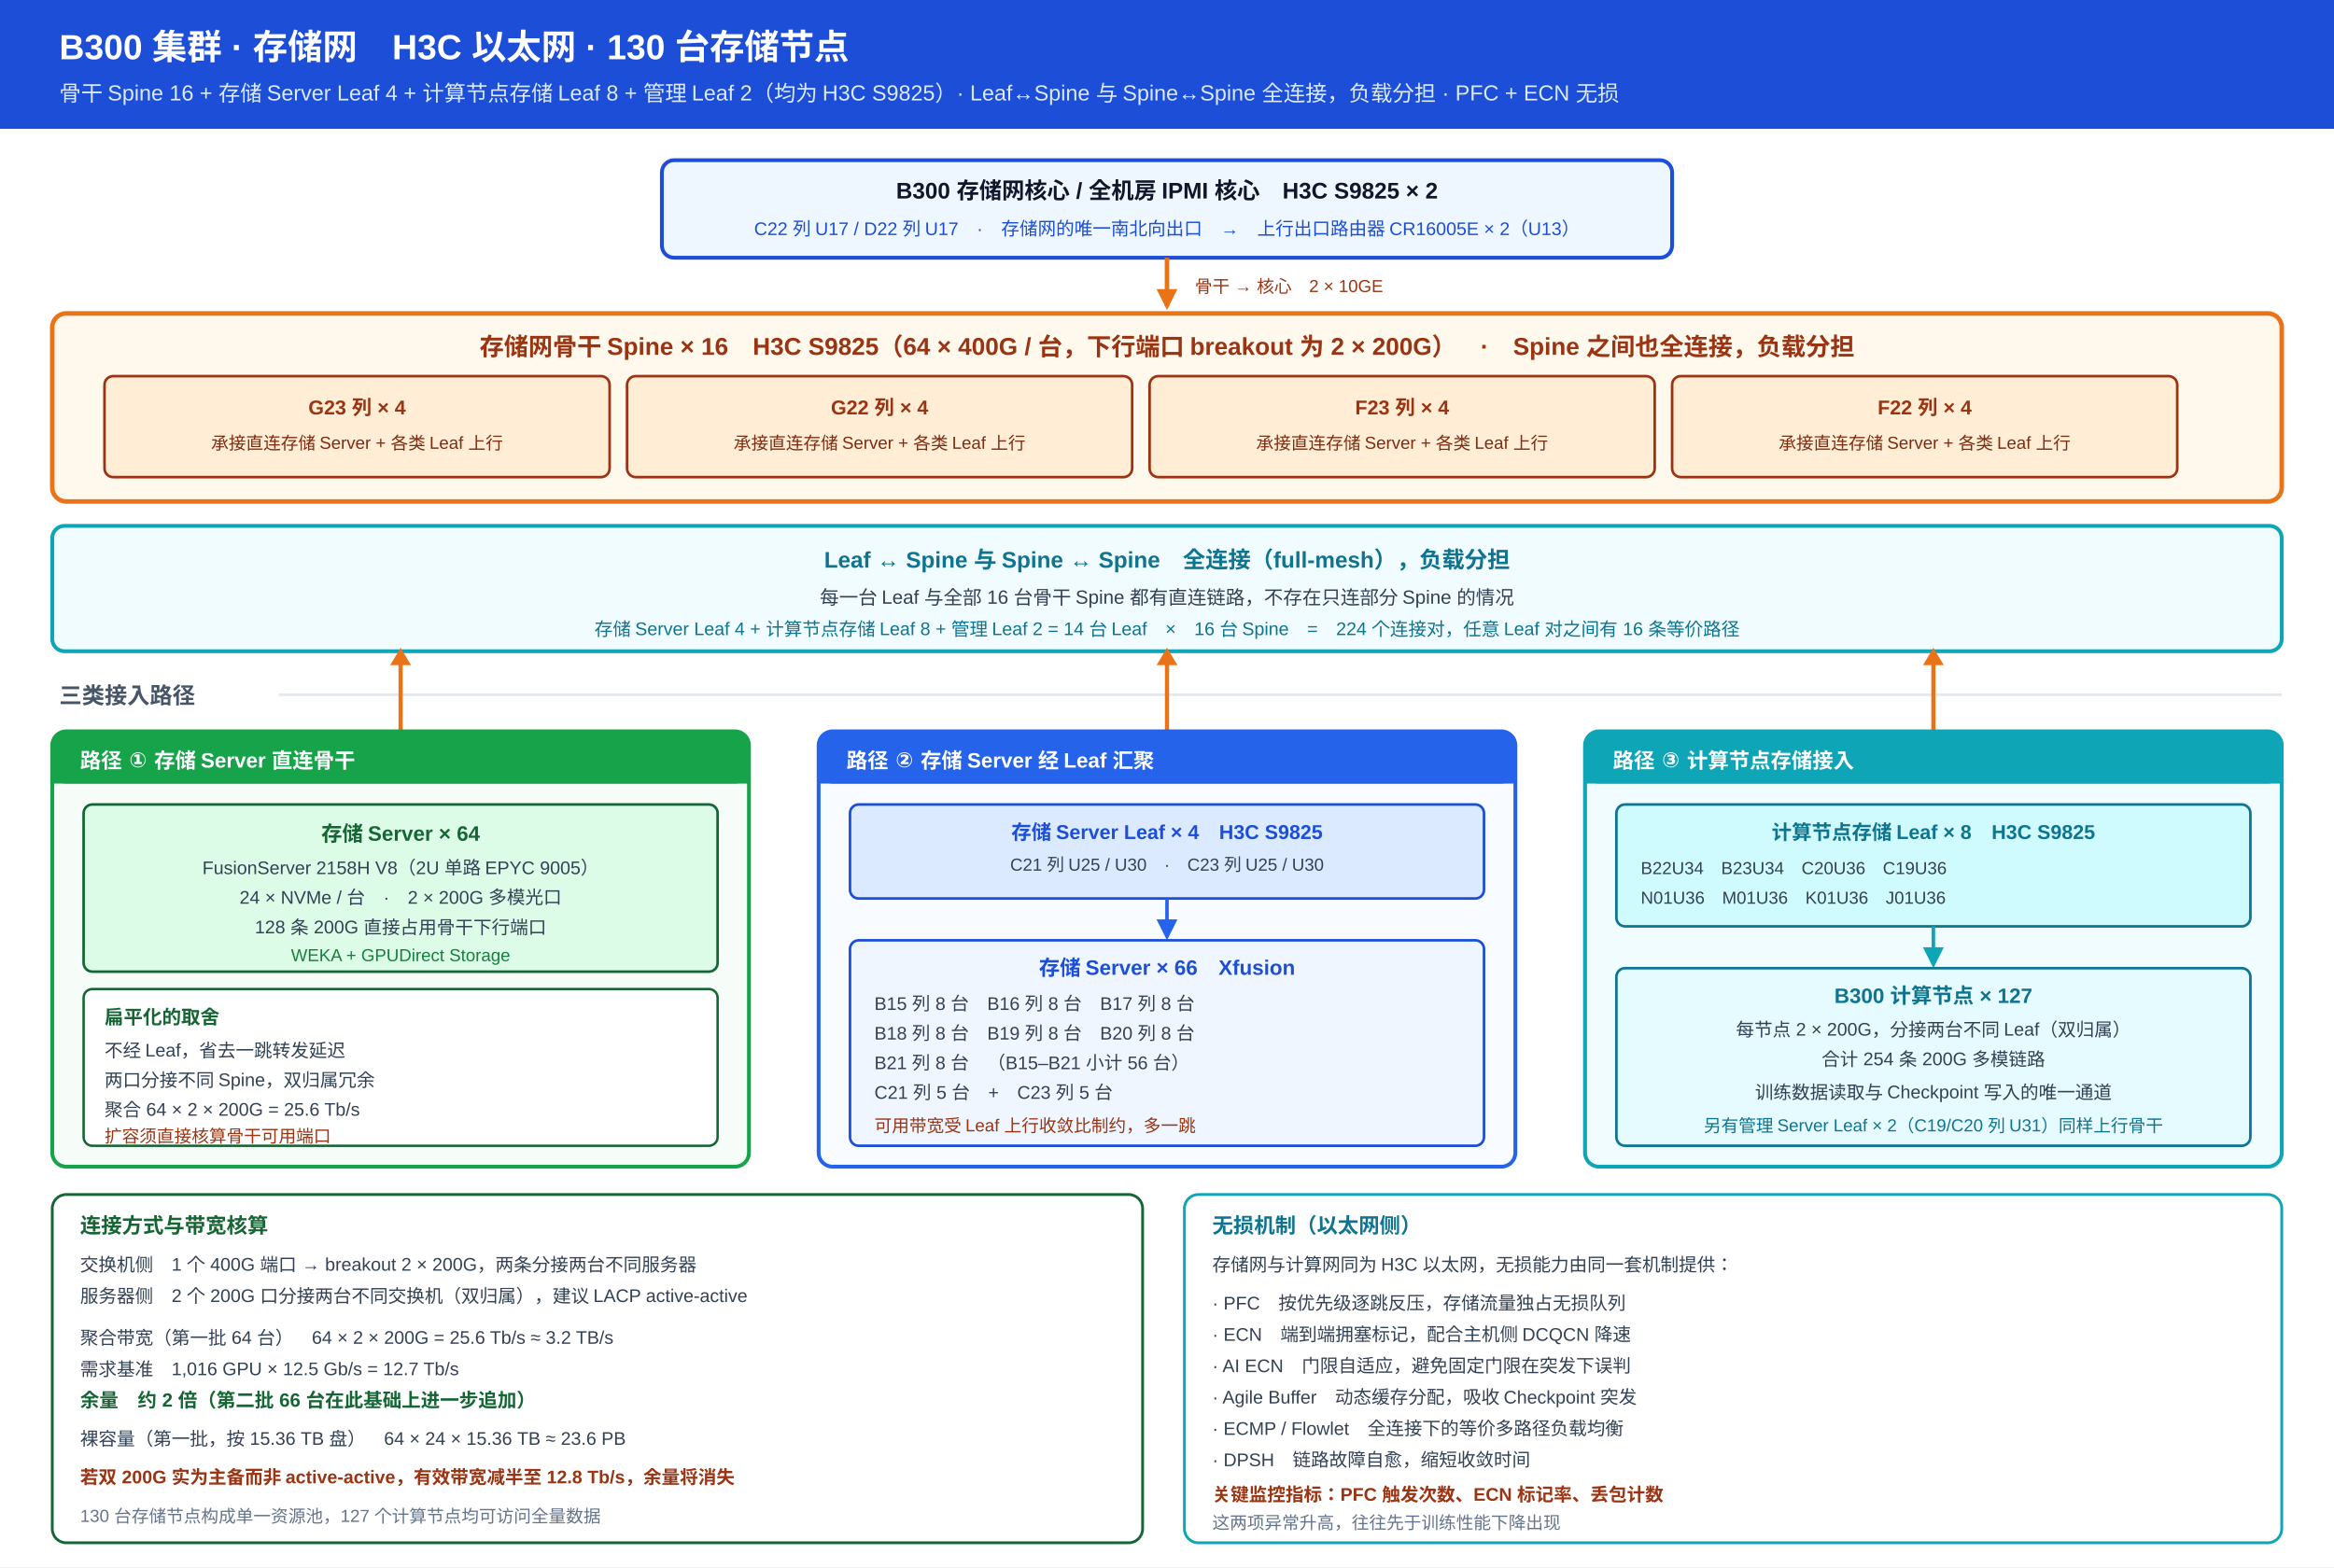
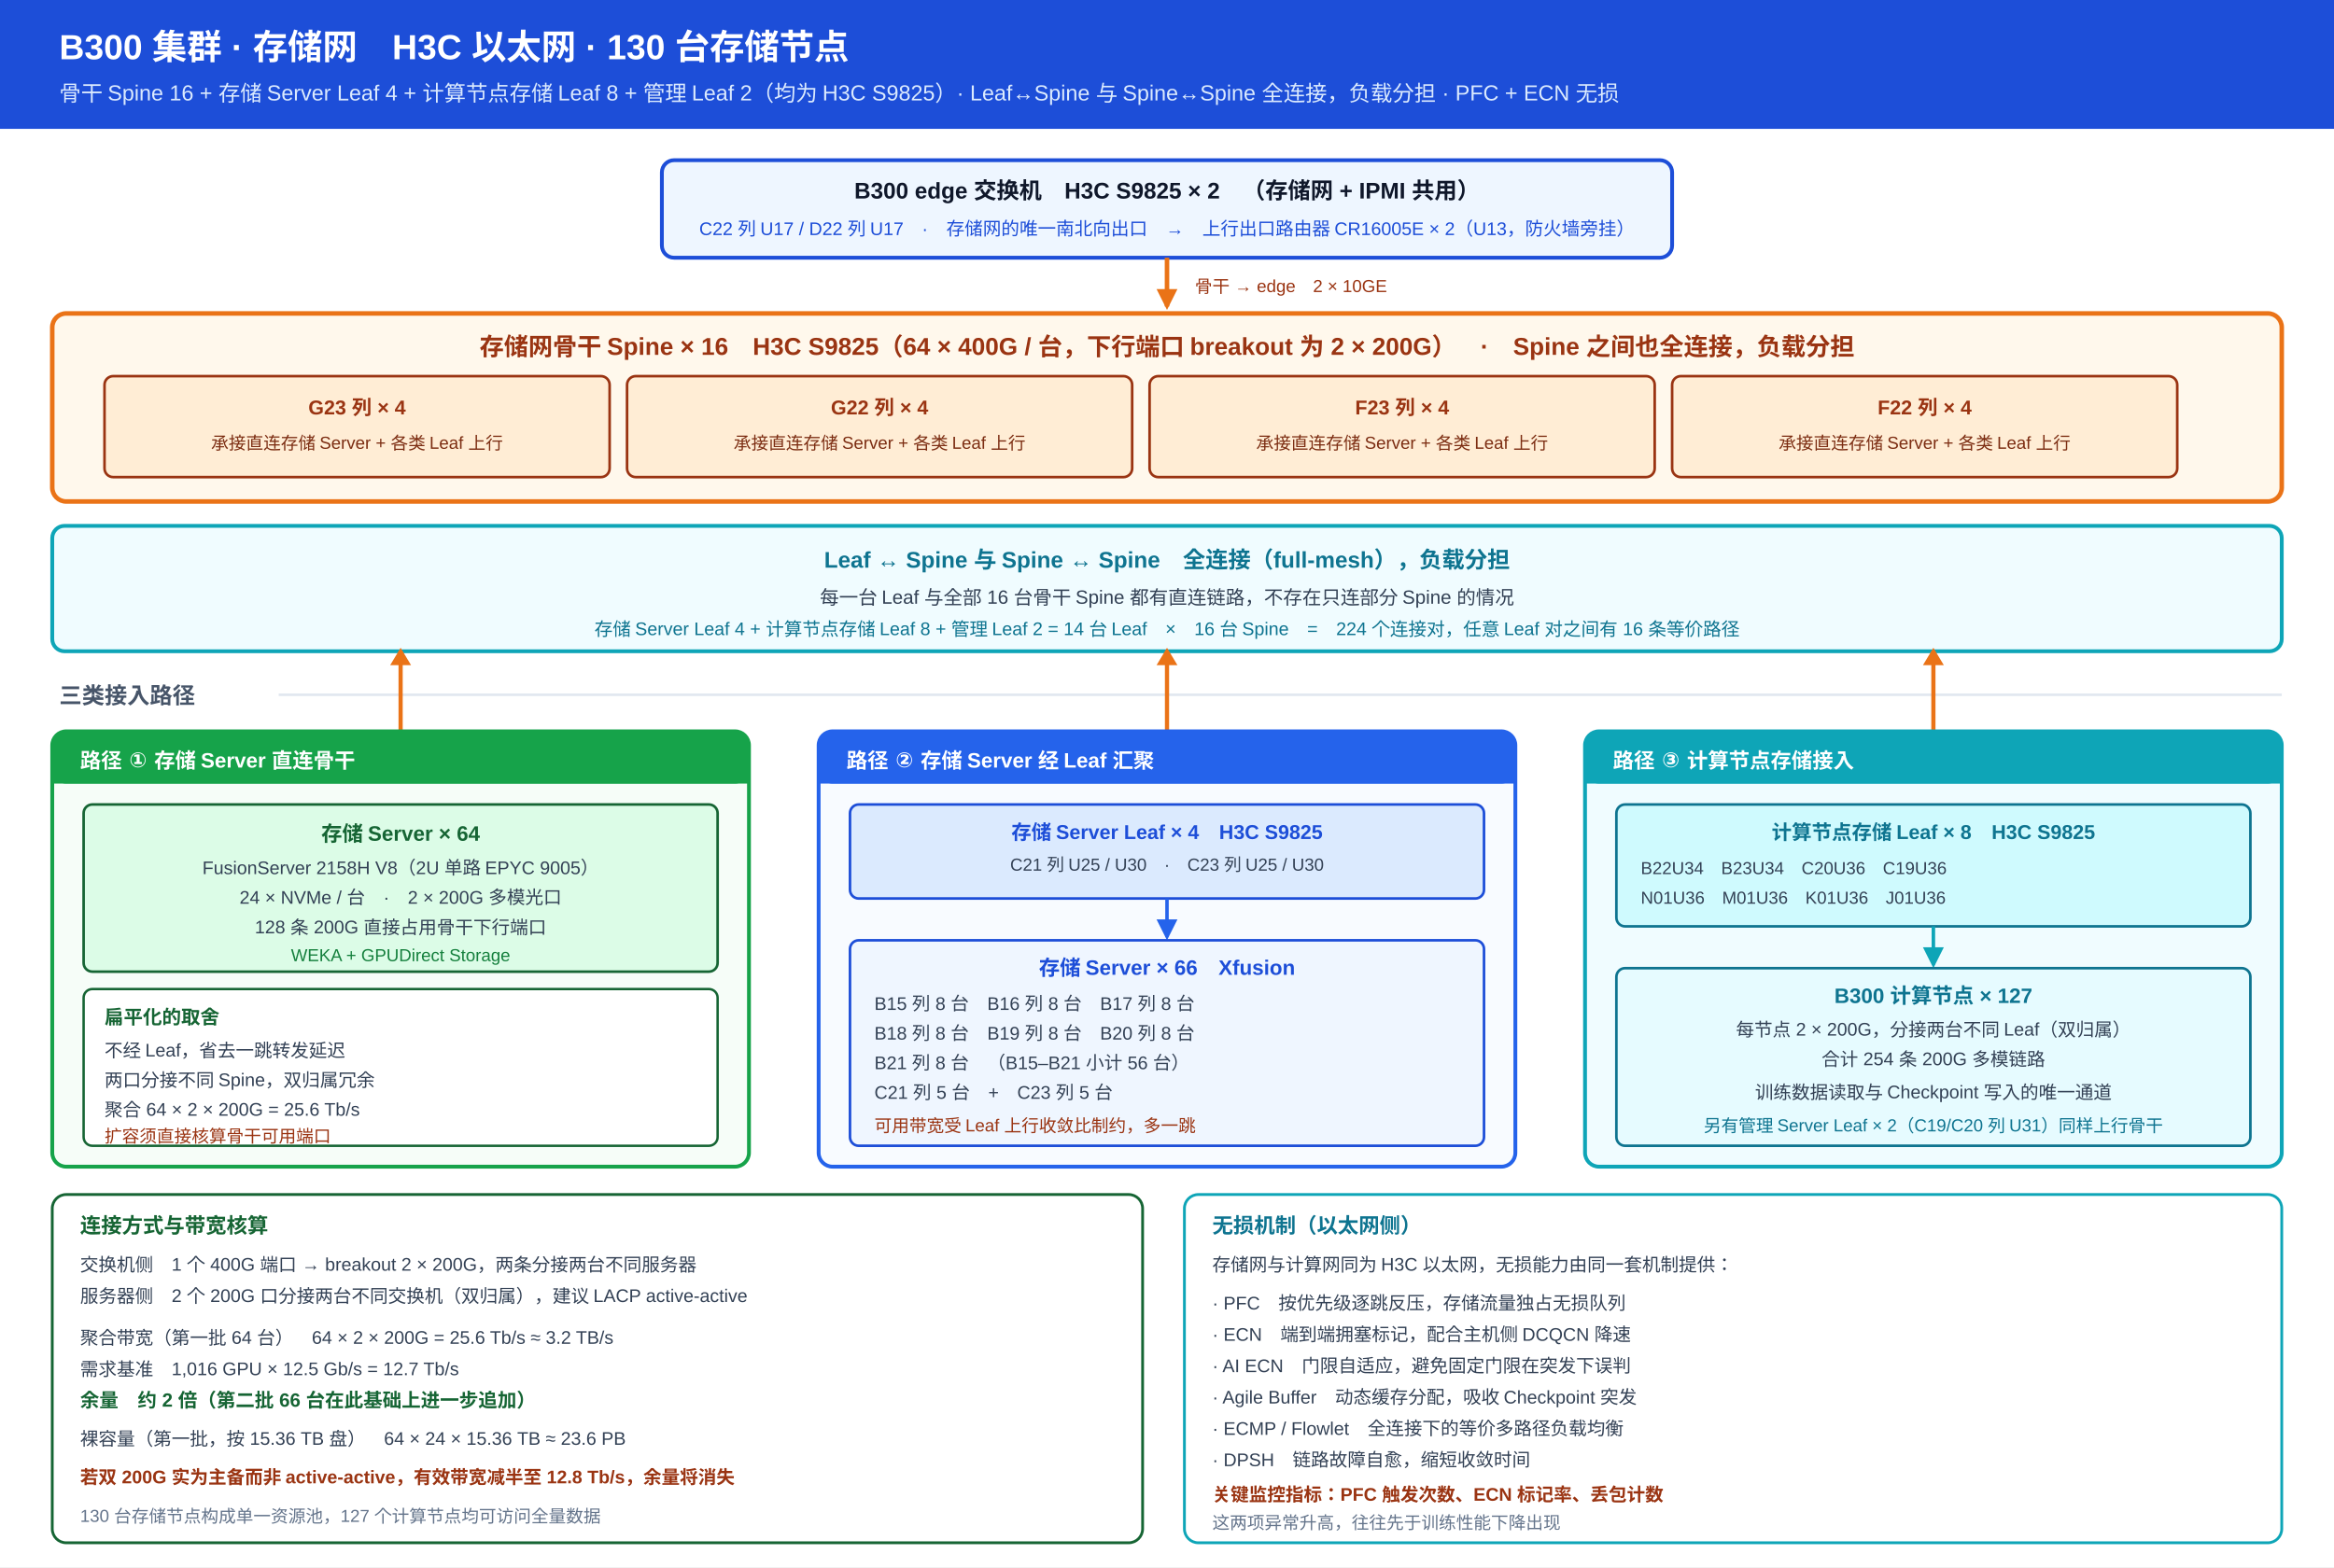
<svg xmlns="http://www.w3.org/2000/svg" viewBox="0 0 1340 900" font-family="Segoe UI, Arial, sans-serif">
  <rect x="0" y="0" width="1340" height="900" fill="#ffffff" />
  <rect x="0" y="0" width="1340" height="74" fill="#1d4ed8" />
  <text x="34" y="34" font-size="20" font-weight="700" fill="#ffffff">B300 集群 · 存储网　H3C 以太网 · 130 台存储节点</text>
  <text x="34" y="58" font-size="12.5" fill="#dbeafe">骨干 Spine 16 + 存储 Server Leaf 4 + 计算节点存储 Leaf 8 + 管理 Leaf 2（均为 H3C S9825）· Leaf↔Spine 与 Spine↔Spine 全连接，负载分担 · PFC + ECN 无损</text>
  <rect x="380" y="92" width="580" height="56" rx="7" fill="#eef6ff" stroke="#1d4ed8" stroke-width="2.2" />
-   <text x="670" y="114" font-size="13" font-weight="700" fill="#0f172a" text-anchor="middle">B300 存储网核心 / 全机房 IPMI 核心　H3C S9825 × 2</text>
-   <text x="670" y="135" font-size="10.5" fill="#1d4ed8" text-anchor="middle">C22 列 U17 / D22 列 U17　·　存储网的唯一南北向出口　→　上行出口路由器 CR16005E × 2（U13）</text>
+   <text x="670" y="114" font-size="13" font-weight="700" fill="#0f172a" text-anchor="middle">B300 edge 交换机　H3C S9825 × 2　（存储网 + IPMI 共用）</text>
+   <text x="670" y="135" font-size="10.5" fill="#1d4ed8" text-anchor="middle">C22 列 U17 / D22 列 U17　·　存储网的唯一南北向出口　→　上行出口路由器 CR16005E × 2（U13，防火墙旁挂）</text>
  <line x1="670" y1="148" x2="670" y2="176" stroke="#ea7317" stroke-width="2.6" />
  <path d="M 664 166 L 670 178 L 676 166 Z" fill="#ea7317" />
-   <text x="686" y="168" font-size="10" fill="#9a3412">骨干 → 核心　2 × 10GE</text>
+   <text x="686" y="168" font-size="10" fill="#9a3412">骨干 → edge　2 × 10GE</text>
  <rect x="30" y="180" width="1280" height="108" rx="8" fill="#fff8ec" stroke="#ea7317" stroke-width="2.6" />
  <text x="670" y="204" font-size="14" font-weight="700" fill="#9a3412" text-anchor="middle">存储网骨干 Spine × 16　H3C S9825（64 × 400G / 台，下行端口 breakout 为 2 × 200G）　·　Spine 之间也全连接，负载分担</text>
  <rect x="60" y="216" width="290" height="58" rx="5" fill="#ffedd5" stroke="#9a3412" stroke-width="1.5" />
  <text x="205" y="238" font-size="11.5" font-weight="700" fill="#9a3412" text-anchor="middle">G23 列 × 4</text>
  <text x="205" y="258" font-size="10" fill="#7c2d12" text-anchor="middle">承接直连存储 Server + 各类 Leaf 上行</text>
  <rect x="360" y="216" width="290" height="58" rx="5" fill="#ffedd5" stroke="#9a3412" stroke-width="1.5" />
  <text x="505" y="238" font-size="11.5" font-weight="700" fill="#9a3412" text-anchor="middle">G22 列 × 4</text>
  <text x="505" y="258" font-size="10" fill="#7c2d12" text-anchor="middle">承接直连存储 Server + 各类 Leaf 上行</text>
  <rect x="660" y="216" width="290" height="58" rx="5" fill="#ffedd5" stroke="#9a3412" stroke-width="1.5" />
  <text x="805" y="238" font-size="11.5" font-weight="700" fill="#9a3412" text-anchor="middle">F23 列 × 4</text>
  <text x="805" y="258" font-size="10" fill="#7c2d12" text-anchor="middle">承接直连存储 Server + 各类 Leaf 上行</text>
  <rect x="960" y="216" width="290" height="58" rx="5" fill="#ffedd5" stroke="#9a3412" stroke-width="1.5" />
  <text x="1105" y="238" font-size="11.5" font-weight="700" fill="#9a3412" text-anchor="middle">F22 列 × 4</text>
  <text x="1105" y="258" font-size="10" fill="#7c2d12" text-anchor="middle">承接直连存储 Server + 各类 Leaf 上行</text>
  <rect x="30" y="302" width="1280" height="72" rx="7" fill="#f0fcff" stroke="#0ea5b7" stroke-width="2.2" />
  <text x="670" y="326" font-size="13" font-weight="700" fill="#0e7490" text-anchor="middle">Leaf ↔ Spine 与 Spine ↔ Spine　全连接（full-mesh），负载分担</text>
  <text x="670" y="347" font-size="11" fill="#334155" text-anchor="middle">每一台 Leaf 与全部 16 台骨干 Spine 都有直连链路，不存在只连部分 Spine 的情况</text>
  <text x="670" y="365" font-size="10.5" fill="#0e7490" text-anchor="middle">存储 Server Leaf 4 + 计算节点存储 Leaf 8 + 管理 Leaf 2 = 14 台 Leaf　×　16 台 Spine　=　224 个连接对，任意 Leaf 对之间有 16 条等价路径</text>
  <text x="34" y="404" font-size="13" font-weight="700" fill="#475569">三类接入路径</text>
  <line x1="160" y1="399" x2="1310" y2="399" stroke="#e2e8f0" stroke-width="1.5" />
  <line x1="230" y1="374" x2="230" y2="420" stroke="#ea7317" stroke-width="2.4" />
  <path d="M 224 382 L 230 372 L 236 382 Z" fill="#ea7317" />
  <line x1="670" y1="374" x2="670" y2="420" stroke="#ea7317" stroke-width="2.4" />
  <path d="M 664 382 L 670 372 L 676 382 Z" fill="#ea7317" />
  <line x1="1110" y1="374" x2="1110" y2="420" stroke="#ea7317" stroke-width="2.4" />
  <path d="M 1104 382 L 1110 372 L 1116 382 Z" fill="#ea7317" />
  <rect x="30" y="420" width="400" height="250" rx="8" fill="#f6fdf8" stroke="#16a34a" stroke-width="2.2" />
  <rect x="30" y="420" width="400" height="30" rx="8" fill="#16a34a" />
  <rect x="30" y="440" width="400" height="10" fill="#16a34a" />
  <text x="46" y="441" font-size="12" font-weight="700" fill="#ffffff">路径 ① 存储 Server 直连骨干</text>
  <rect x="48" y="462" width="364" height="96" rx="5" fill="#dcfce7" stroke="#166534" stroke-width="1.5" />
  <text x="230" y="483" font-size="12" font-weight="700" fill="#166534" text-anchor="middle">存储 Server × 64</text>
  <text x="230" y="502" font-size="10.5" fill="#334155" text-anchor="middle">FusionServer 2158H V8（2U 单路 EPYC 9005）</text>
  <text x="230" y="519" font-size="10.5" fill="#334155" text-anchor="middle">24 × NVMe / 台　·　2 × 200G 多模光口</text>
  <text x="230" y="536" font-size="10.5" fill="#334155" text-anchor="middle">128 条 200G 直接占用骨干下行端口</text>
  <text x="230" y="552" font-size="10" fill="#15803d" text-anchor="middle">WEKA + GPUDirect Storage</text>
  <rect x="48" y="568" width="364" height="90" rx="5" fill="#ffffff" stroke="#166534" stroke-width="1.4" />
  <text x="60" y="588" font-size="11" font-weight="700" fill="#166534">扁平化的取舍</text>
  <text x="60" y="607" font-size="10.5" fill="#334155">不经 Leaf，省去一跳转发延迟</text>
  <text x="60" y="624" font-size="10.5" fill="#334155">两口分接不同 Spine，双归属冗余</text>
  <text x="60" y="641" font-size="10.5" fill="#334155">聚合 64 × 2 × 200G = 25.6 Tb/s</text>
  <text x="60" y="656" font-size="10" fill="#9a3412">扩容须直接核算骨干可用端口</text>
  <rect x="470" y="420" width="400" height="250" rx="8" fill="#f8fbff" stroke="#2563eb" stroke-width="2.2" />
  <rect x="470" y="420" width="400" height="30" rx="8" fill="#2563eb" />
  <rect x="470" y="440" width="400" height="10" fill="#2563eb" />
  <text x="486" y="441" font-size="12" font-weight="700" fill="#ffffff">路径 ② 存储 Server 经 Leaf 汇聚</text>
  <rect x="488" y="462" width="364" height="54" rx="5" fill="#dbeafe" stroke="#1d4ed8" stroke-width="1.5" />
  <text x="670" y="482" font-size="11.5" font-weight="700" fill="#1d4ed8" text-anchor="middle">存储 Server Leaf × 4　H3C S9825</text>
  <text x="670" y="500" font-size="10" fill="#334155" text-anchor="middle">C21 列 U25 / U30　·　C23 列 U25 / U30</text>
  <line x1="670" y1="516" x2="670" y2="538" stroke="#2563eb" stroke-width="2" />
  <path d="M 664 528 L 670 540 L 676 528 Z" fill="#2563eb" />
  <rect x="488" y="540" width="364" height="118" rx="5" fill="#eff6ff" stroke="#1d4ed8" stroke-width="1.5" />
  <text x="670" y="560" font-size="12" font-weight="700" fill="#1d4ed8" text-anchor="middle">存储 Server × 66　Xfusion</text>
  <text x="502" y="580" font-size="10.5" fill="#334155">B15 列 8 台　B16 列 8 台　B17 列 8 台</text>
  <text x="502" y="597" font-size="10.5" fill="#334155">B18 列 8 台　B19 列 8 台　B20 列 8 台</text>
  <text x="502" y="614" font-size="10.5" fill="#334155">B21 列 8 台　（B15–B21 小计 56 台）</text>
  <text x="502" y="631" font-size="10.5" fill="#334155">C21 列 5 台　+　C23 列 5 台</text>
  <text x="502" y="650" font-size="10" fill="#9a3412">可用带宽受 Leaf 上行收敛比制约，多一跳</text>
  <rect x="910" y="420" width="400" height="250" rx="8" fill="#f0fcff" stroke="#0ea5b7" stroke-width="2.2" />
  <rect x="910" y="420" width="400" height="30" rx="8" fill="#0ea5b7" />
  <rect x="910" y="440" width="400" height="10" fill="#0ea5b7" />
  <text x="926" y="441" font-size="12" font-weight="700" fill="#ffffff">路径 ③ 计算节点存储接入</text>
  <rect x="928" y="462" width="364" height="70" rx="5" fill="#cffafe" stroke="#0e7490" stroke-width="1.5" />
  <text x="1110" y="482" font-size="11.5" font-weight="700" fill="#0e7490" text-anchor="middle">计算节点存储 Leaf × 8　H3C S9825</text>
  <text x="942" y="502" font-size="10" fill="#334155">B22U34　B23U34　C20U36　C19U36</text>
  <text x="942" y="519" font-size="10" fill="#334155">N01U36　M01U36　K01U36　J01U36</text>
  <line x1="1110" y1="532" x2="1110" y2="554" stroke="#0ea5b7" stroke-width="2" />
  <path d="M 1104 544 L 1110 556 L 1116 544 Z" fill="#0ea5b7" />
  <rect x="928" y="556" width="364" height="102" rx="5" fill="#e6fbff" stroke="#0e7490" stroke-width="1.5" />
  <text x="1110" y="576" font-size="12" font-weight="700" fill="#0e7490" text-anchor="middle">B300 计算节点 × 127</text>
  <text x="1110" y="595" font-size="10.5" fill="#334155" text-anchor="middle">每节点 2 × 200G，分接两台不同 Leaf（双归属）</text>
  <text x="1110" y="612" font-size="10.5" fill="#334155" text-anchor="middle">合计 254 条 200G 多模链路</text>
  <text x="1110" y="631" font-size="10.5" fill="#334155" text-anchor="middle">训练数据读取与 Checkpoint 写入的唯一通道</text>
  <text x="1110" y="650" font-size="10" fill="#0e7490" text-anchor="middle">另有管理 Server Leaf × 2（C19/C20 列 U31）同样上行骨干</text>
  <rect x="30" y="686" width="626" height="200" rx="8" fill="#ffffff" stroke="#166534" stroke-width="1.6" />
  <text x="46" y="708" font-size="12" font-weight="700" fill="#166534">连接方式与带宽核算</text>
  <text x="46" y="730" font-size="10.5" fill="#334155">交换机侧　1 个 400G 端口 → breakout 2 × 200G，两条分接两台不同服务器</text>
  <text x="46" y="748" font-size="10.5" fill="#334155">服务器侧　2 个 200G 口分接两台不同交换机（双归属），建议 LACP active-active</text>
  <text x="46" y="772" font-size="10.5" fill="#334155">聚合带宽（第一批 64 台）　64 × 2 × 200G = 25.6 Tb/s ≈ 3.2 TB/s</text>
  <text x="46" y="790" font-size="10.5" fill="#334155">需求基准　1,016 GPU × 12.5 Gb/s = 12.7 Tb/s</text>
  <text x="46" y="808" font-size="11" font-weight="700" fill="#166534">余量　约 2 倍（第二批 66 台在此基础上进一步追加）</text>
  <text x="46" y="830" font-size="10.5" fill="#334155">裸容量（第一批，按 15.36 TB 盘）　64 × 24 × 15.36 TB ≈ 23.6 PB</text>
  <text x="46" y="852" font-size="10.5" font-weight="600" fill="#9a3412">若双 200G 实为主备而非 active-active，有效带宽减半至 12.8 Tb/s，余量将消失</text>
  <text x="46" y="874" font-size="10" fill="#64748b">130 台存储节点构成单一资源池，127 个计算节点均可访问全量数据</text>
  <rect x="680" y="686" width="630" height="200" rx="8" fill="#ffffff" stroke="#0ea5b7" stroke-width="1.6" />
  <text x="696" y="708" font-size="12" font-weight="700" fill="#0e7490">无损机制（以太网侧）</text>
  <text x="696" y="730" font-size="10.5" fill="#334155">存储网与计算网同为 H3C 以太网，无损能力由同一套机制提供：</text>
  <text x="696" y="752" font-size="10.5" fill="#334155">· PFC　按优先级逐跳反压，存储流量独占无损队列</text>
  <text x="696" y="770" font-size="10.5" fill="#334155">· ECN　端到端拥塞标记，配合主机侧 DCQCN 降速</text>
  <text x="696" y="788" font-size="10.5" fill="#334155">· AI ECN　门限自适应，避免固定门限在突发下误判</text>
  <text x="696" y="806" font-size="10.5" fill="#334155">· Agile Buffer　动态缓存分配，吸收 Checkpoint 突发</text>
  <text x="696" y="824" font-size="10.5" fill="#334155">· ECMP / Flowlet　全连接下的等价多路径负载均衡</text>
  <text x="696" y="842" font-size="10.5" fill="#334155">· DPSH　链路故障自愈，缩短收敛时间</text>
  <text x="696" y="862" font-size="10.5" font-weight="600" fill="#9a3412">关键监控指标：PFC 触发次数、ECN 标记率、丢包计数</text>
  <text x="696" y="878" font-size="10" fill="#64748b">这两项异常升高，往往先于训练性能下降出现</text>
</svg>
